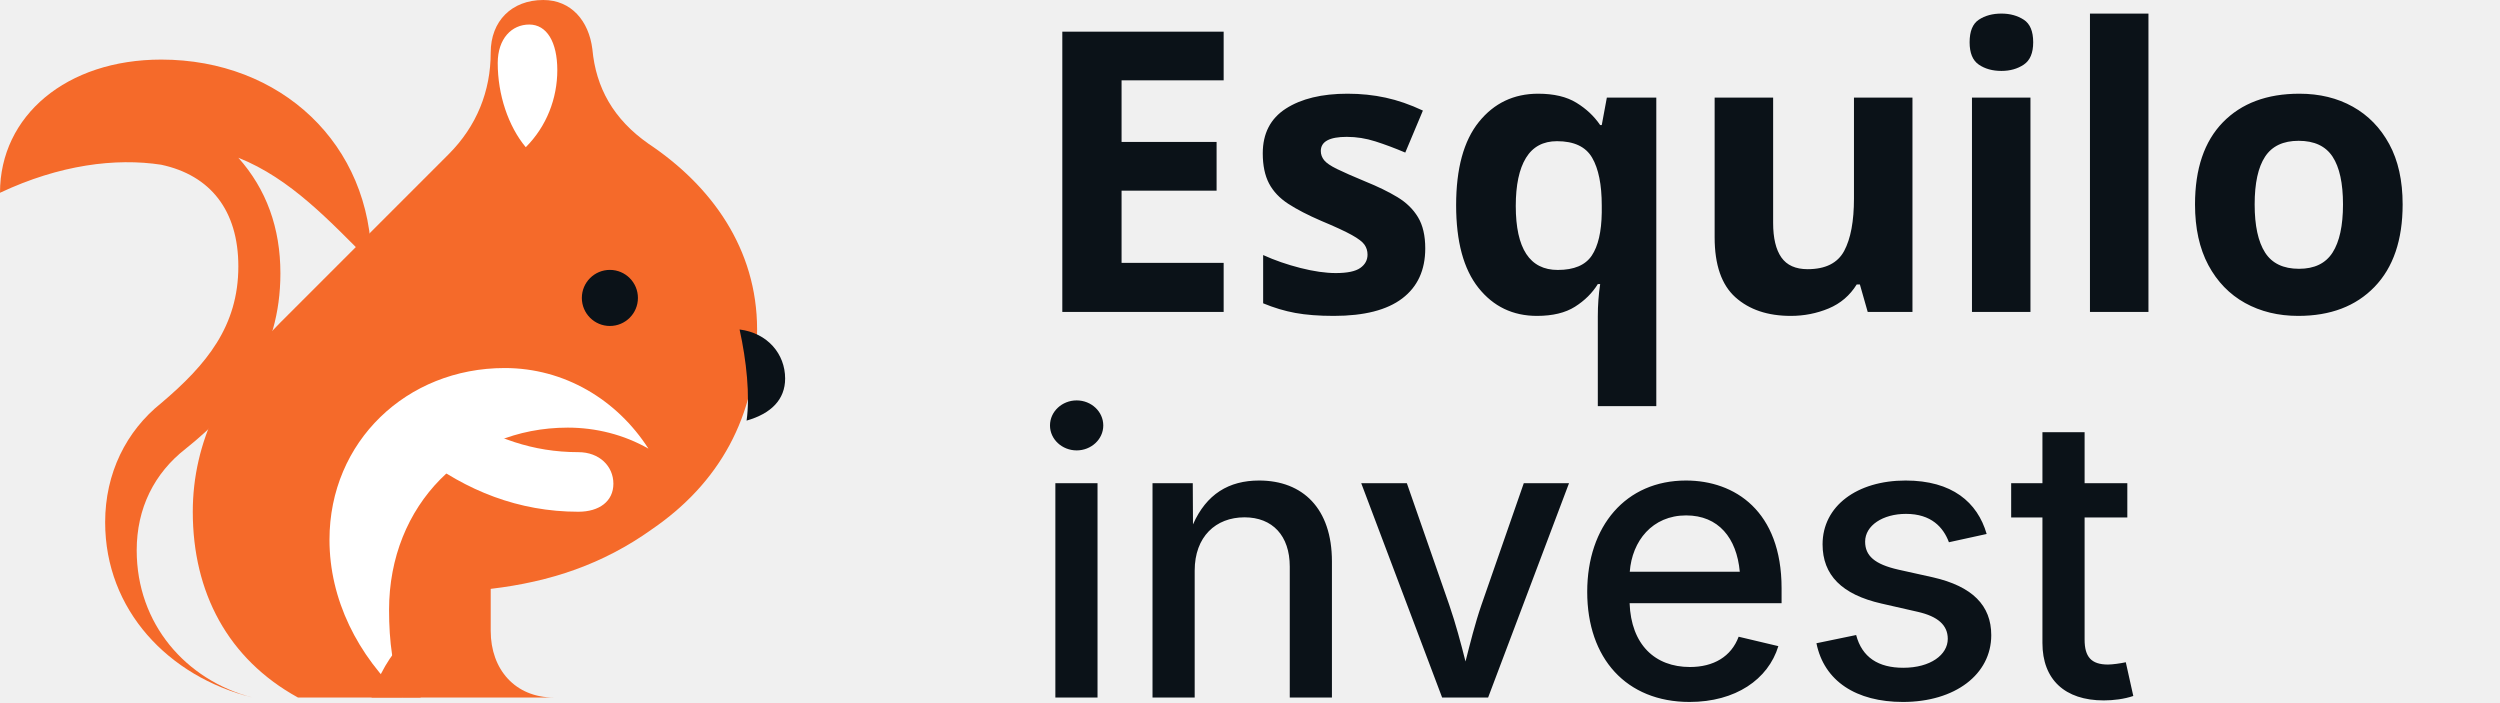
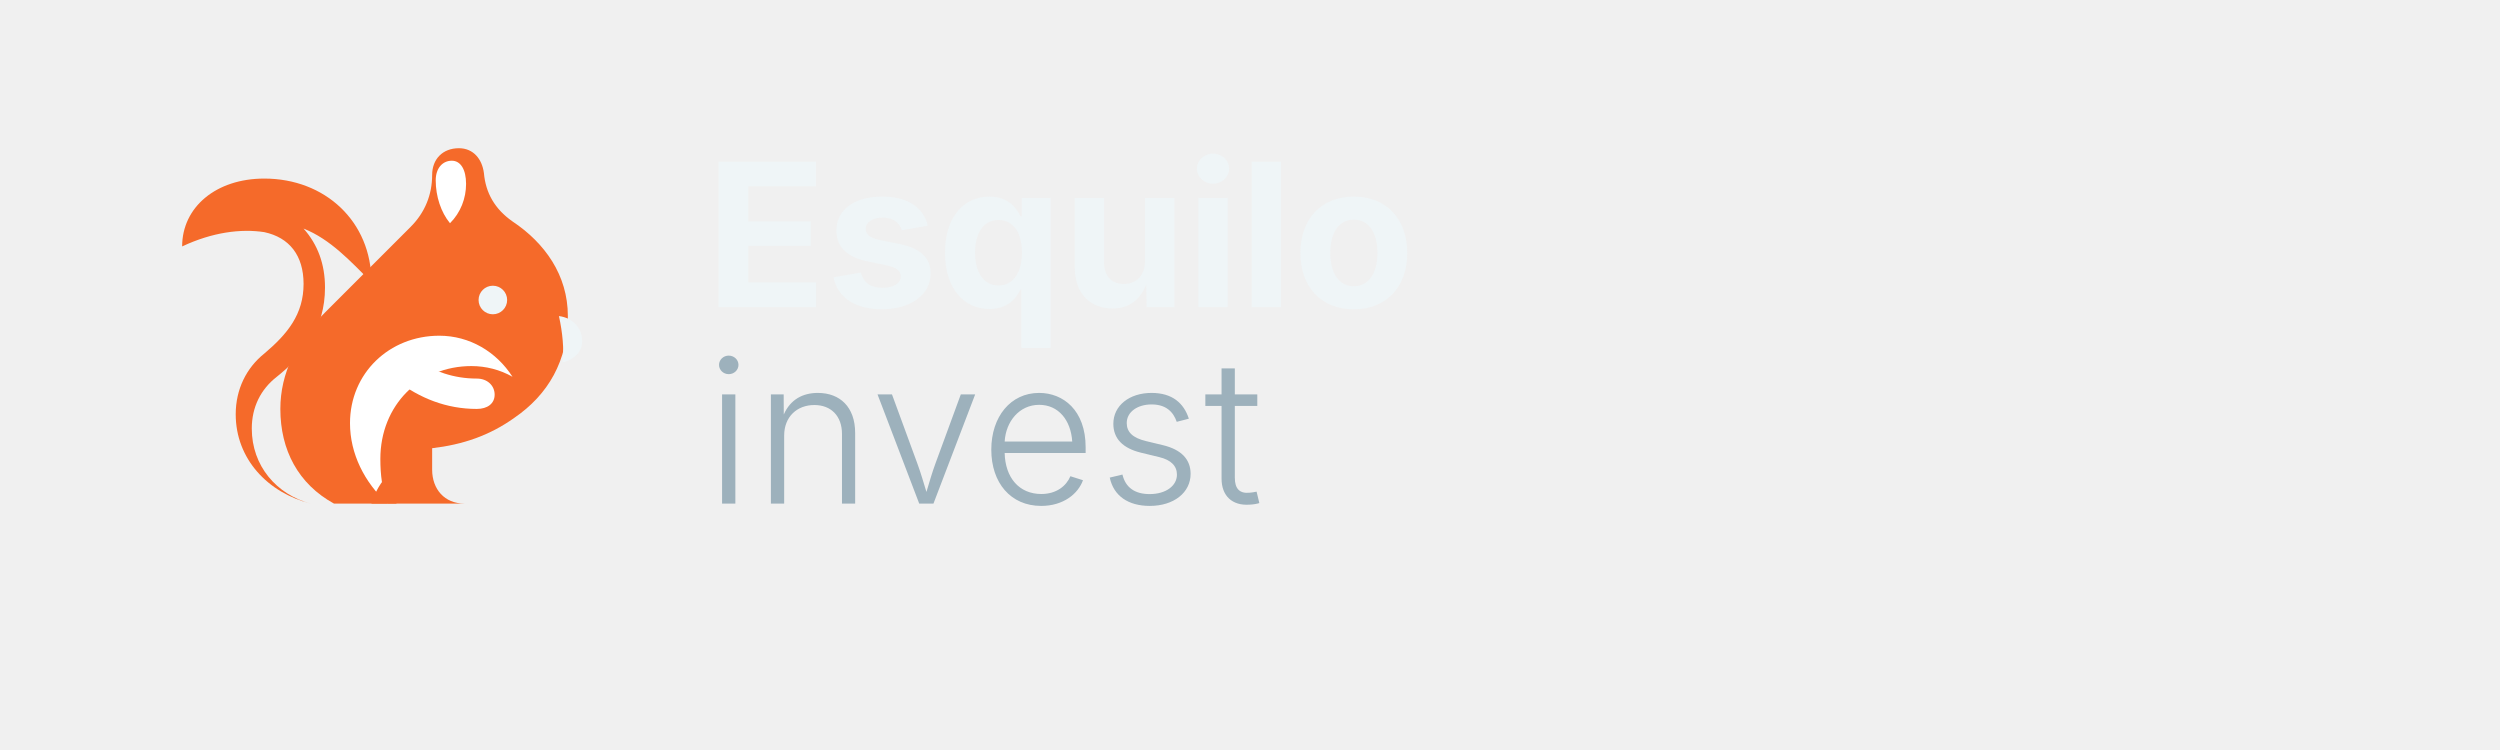
- <svg xmlns="http://www.w3.org/2000/svg" aria-labelledby="title desc" role="img" version="1.1" viewBox="0 0 713.25 200.31">
+ <svg xmlns="http://www.w3.org/2000/svg" width="1400" height="420" viewBox="0 0 1400 420" role="img" aria-labelledby="logo-title logo-desc">
  <defs>
    <style>
-       .brand {
-         font-family: "Sora", "Inter", "Segoe UI", Arial, sans-serif;
-         font-weight: 700;
-         letter-spacing: -0.5px;
-       }
+       .brand { font-family: "Sora", "Inter", "Segoe UI", Arial, sans-serif; font-weight: 700; letter-spacing: -0.5px; }
+       .sub   { font-family: "Inter", "Segoe UI", Arial, sans-serif; font-weight: 300; letter-spacing: 1.2px; }
    </style>
  </defs>
-   <g transform="translate(-12,-3)">
-     <path d="m118 78c0-34-26-58-60-58-27 0-46 16-46 38 17-8 33-10 46-8 14 3 22 13 22 29 0 17-9 28-22 39-10 8-16 20-16 34 0 25 18 44 42 50-19-5-33-21-33-42 0-12 5-22 14-29 15-12 27-27 27-50 0-13-4-24-12-33 15 6 26 18 38 30z" fill="#f56a2a" />
-     <path d="m97 202c-20-11-30-30-30-53 0-20 9-38 25-54l48-48c8-8 12-18 12-29 0-9 6-15 15-15 8 0 13 6 14 14 1 11 6 20 16 27 18 12 31 30 31 53 0 25-11 44-30 57-14 10-29 15-46 17v12c0 11 7 19 18 19z" fill="#f56a2a" />
-     <g fill="#fff">
-       <path d="m127 202c-3-8-4-16-4-25 0-30 22-52 51-52 8 0 16 2 23 6-9-14-24-23-41-23-28 0-50 21-50 49 0 17 8 33 21 45z" />
-       <path d="m142 121c11 7 22 11 35 11 6 0 10 4 10 9s-4 8-10 8c-17 0-32-6-45-16-5-4-6-10-2-14s8-3 12 2z" />
-       <path d="m171 23c0 8-3 16-9 22-5-6-8-15-8-24 0-7 4-11 9-11s8 5 8 13z" />
-     </g>
-     <circle cx="186" cy="88" r="8" fill="#0b1218" />
-     <path d="m223 97c8 1 13 7 13 14 0 6-4 10-11 12 1-7 0-17-2-26z" fill="#0b1218" />
-     <path d="m118 202c4-13 13-22 25-26-8 7-11 15-11 26z" fill="#f56a2a" />
-     <g transform="translate(305,92)" fill="#0b1218" font-size="112px">
-       <text class="brand">
-         <tspan font-family="Sora" font-weight="700">Esquilo</tspan>
+   <g transform="translate(90 80)">
+     <path d="M118 78 C118 44,92 20,58 20 C31 20,12 36,12 58 C29 50,45 48,58 50 C72 53,80 63,80 79 C80 96,71 107,58 118 C48 126,42 138,42 152 C42 177,60 196,84 202 C65 197,51 181,51 160 C51 148,56 138,65 131 C80 119,92 104,92 81 C92 68,88 57,80 48 C95 54,106 66,118 78 Z" fill="#F56A2A" />
+     <path d="M97 202 C77 191,67 172,67 149 C67 129,76 111,92 95 L140 47 C148 39,152 29,152 18 C152 9,158 3,167 3 C175 3,180 9,181 17 C182 28,187 37,197 44 C215 56,228 74,228 97 C228 122,217 141,198 154 C184 164,169 169,152 171 L152 183 C152 194,159 202,170 202 L97 202 Z" fill="#F56A2A" />
+     <path d="M127 202 C124 194,123 186,123 177 C123 147,145 125,174 125 C182 125,190 127,197 131 C188 117,173 108,156 108 C128 108,106 129,106 157 C106 174,114 190,127 202 Z" fill="#FFFFFF" />
+     <path d="M142 121 C153 128,164 132,177 132 C183 132,187 136,187 141 C187 146,183 149,177 149 C160 149,145 143,132 133 C127 129,126 123,130 119 C134 115,138 116,142 121 Z" fill="#FFFFFF" />
+     <path d="M171 23 C171 31,168 39,162 45 C157 39,154 30,154 21 C154 14,158 10,163 10 C168 10,171 15,171 23 Z" fill="#FFFFFF" />
+     <circle cx="186" cy="88" r="8" fill="#EFF5F7" />
+     <path d="M223 97 C231 98,236 104,236 111 C236 117,232 121,225 123 C226 116,225 106,223 97 Z" fill="#EFF5F7" />
+     <path d="M118 202 C122 189,131 180,143 176 C135 183,132 191,132 202 L118 202 Z" fill="#F56A2A" />
+     <g transform="translate(305 92)">
+       <text class="brand" x="0" y="0" font-size="112px" fill="#EFF5F7">
+         <tspan>Esquilo</tspan>
      </text>
-       <text class="brand" y="110">
-         <tspan font-family="Inter" font-weight="500">invest</tspan>
+       <text class="sub" x="0" y="110" font-size="112px" fill="#9DB1BC">
+         <tspan>invest</tspan>
      </text>
    </g>
  </g>
</svg>
